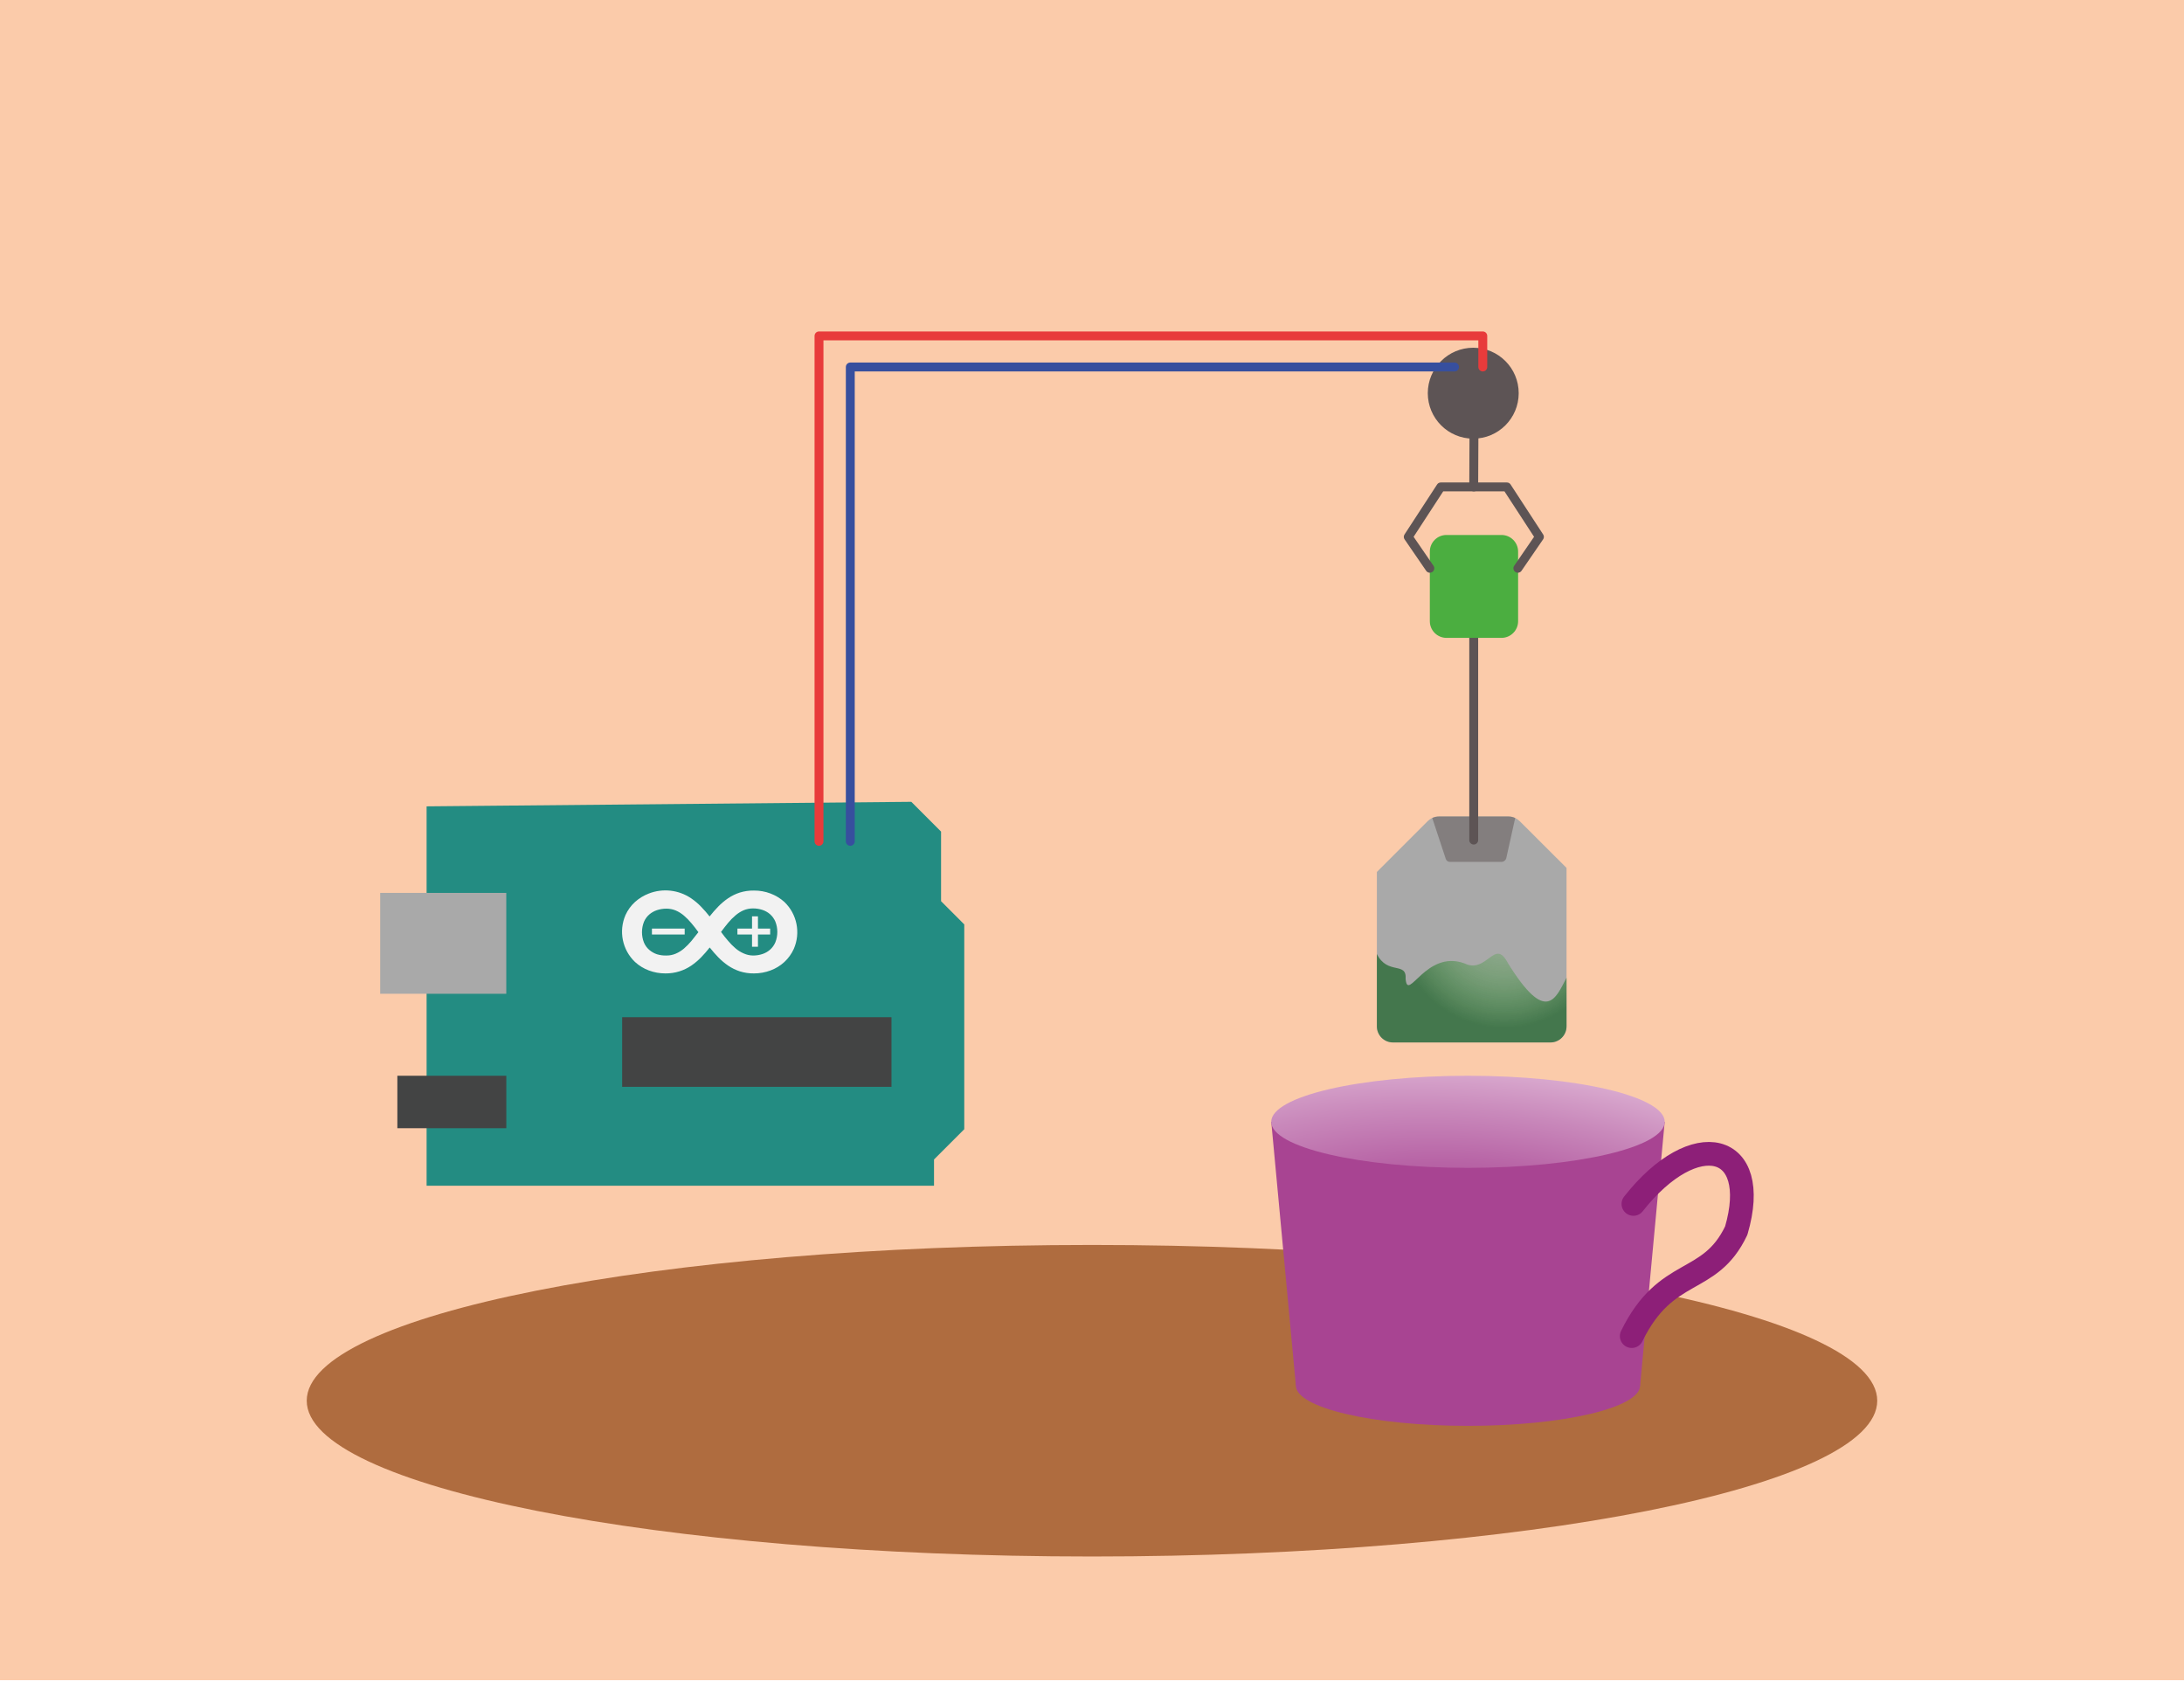
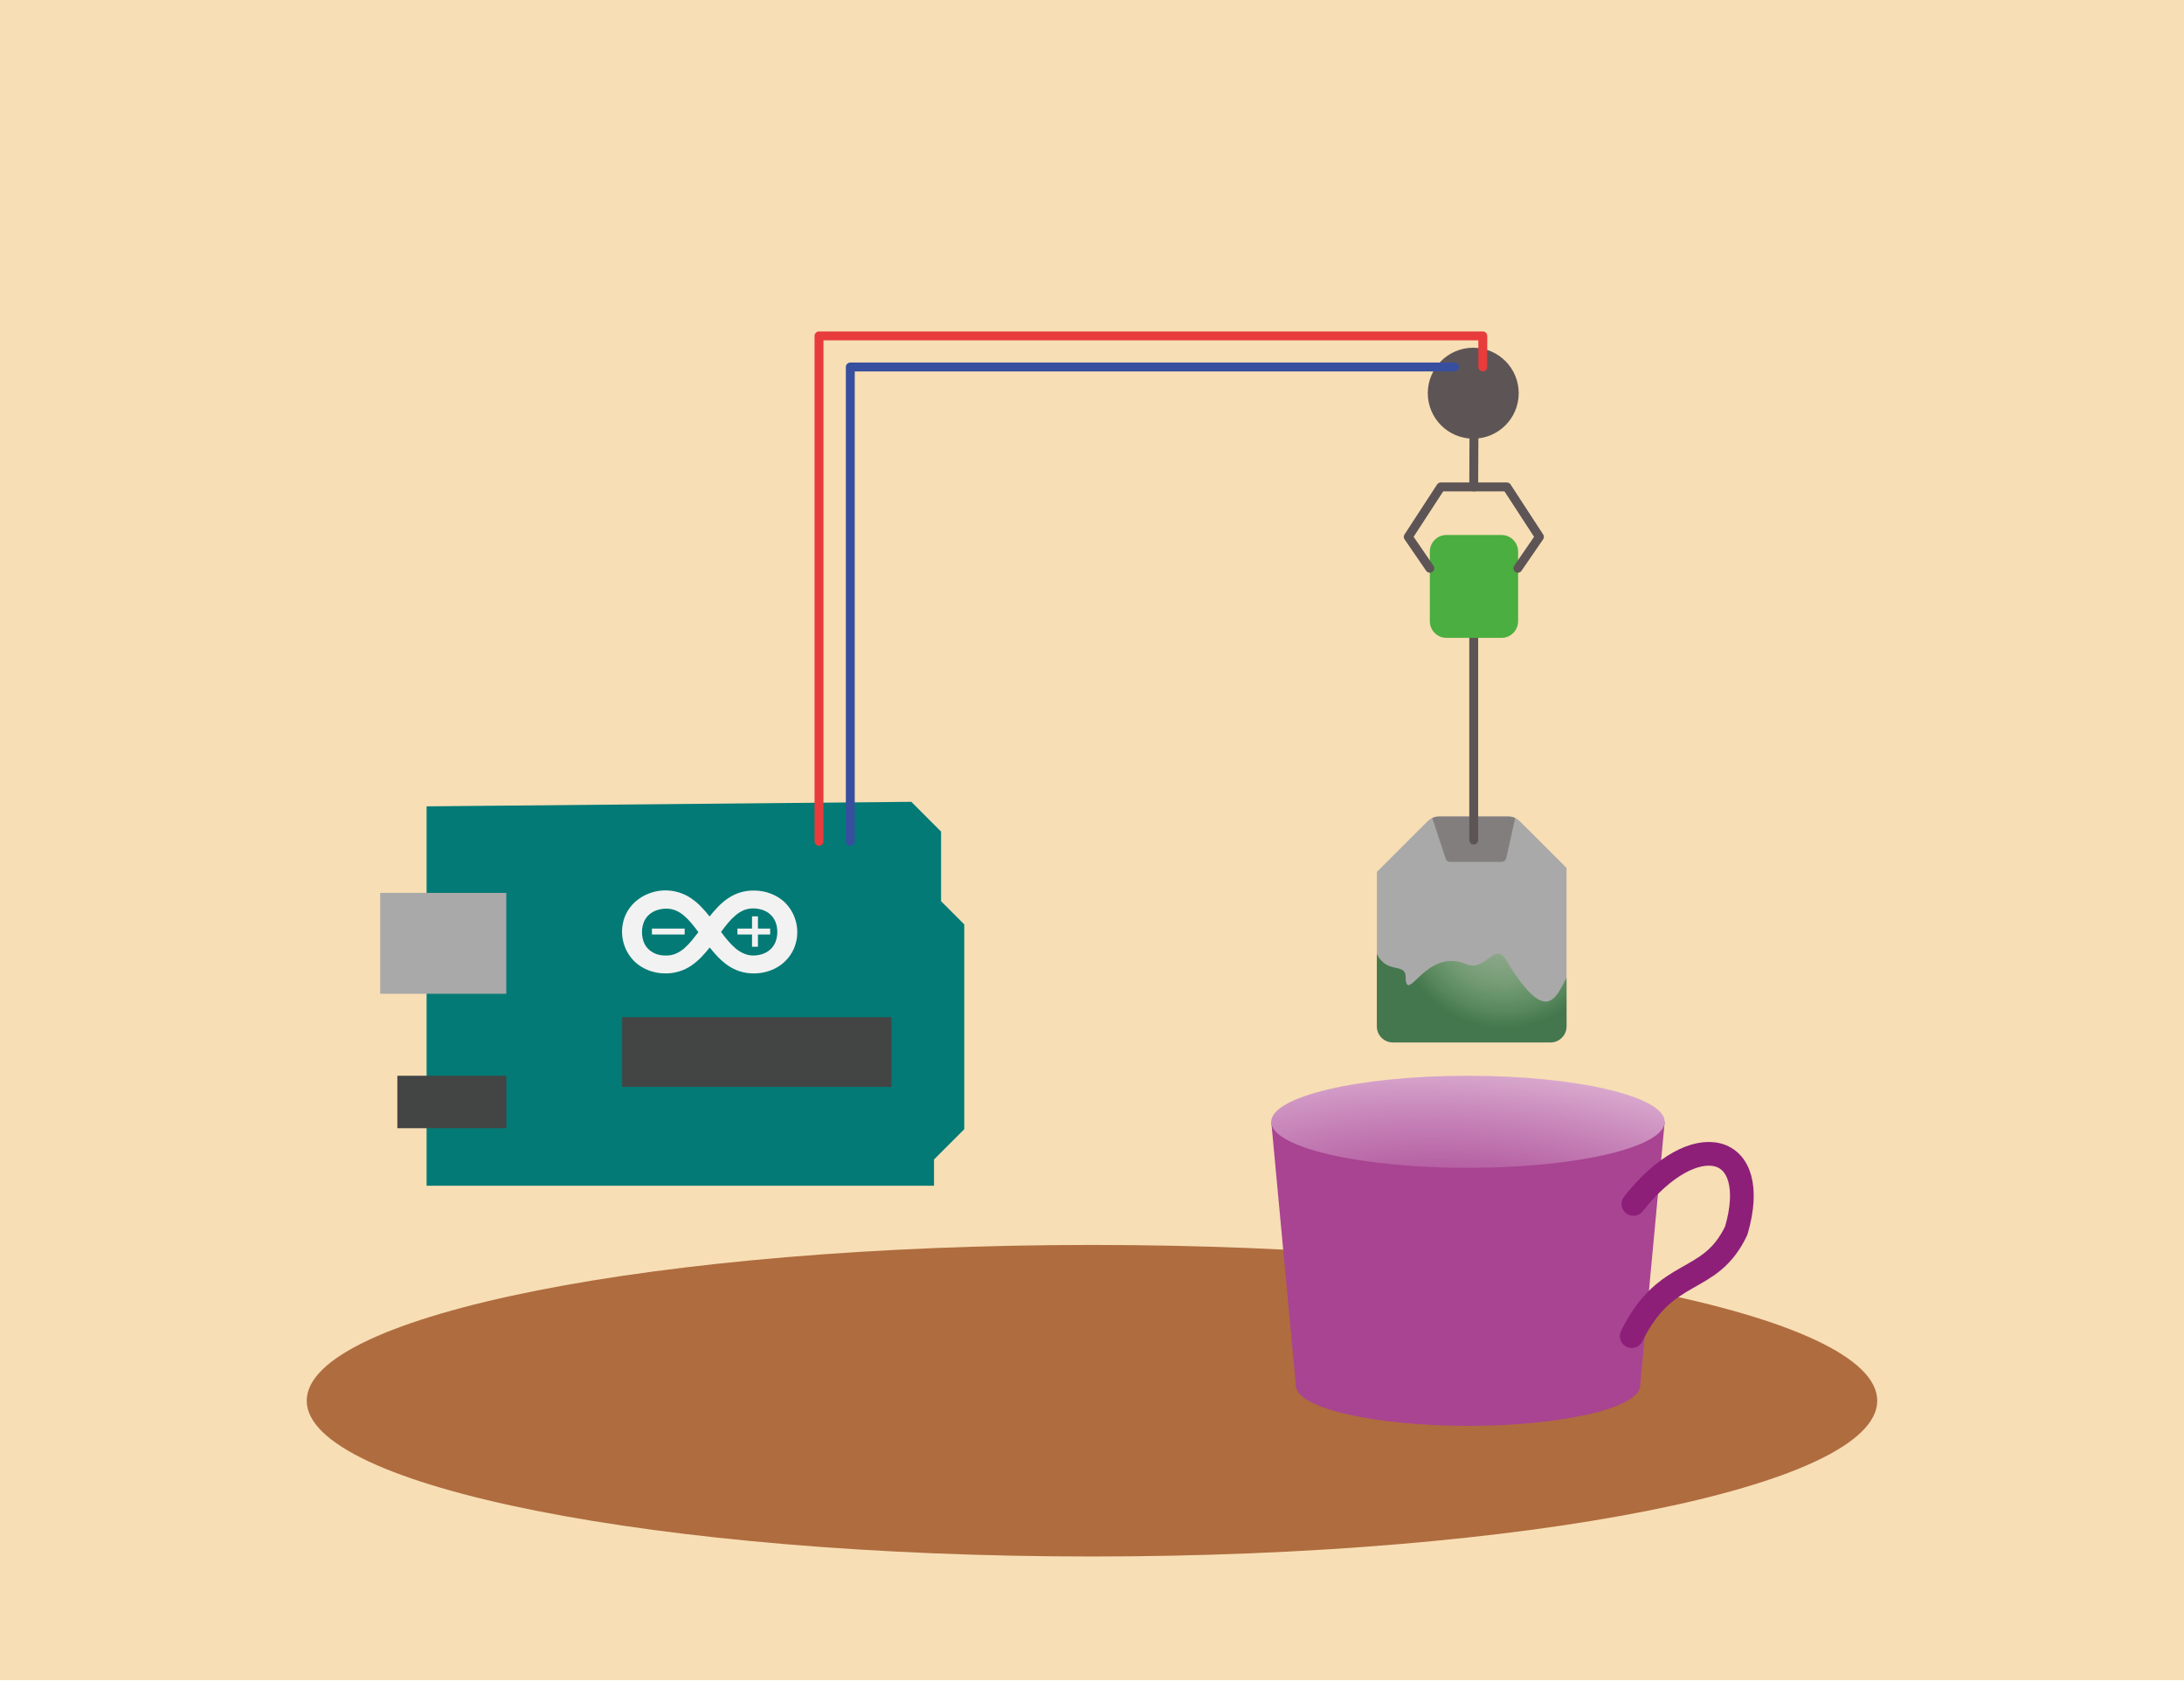
- <svg xmlns="http://www.w3.org/2000/svg" id="b0d3e3c7-ee47-4530-9e01-97d97962fb6c" data-name="teaCooker" viewBox="0 0 737.01 566.93">
+ <svg xmlns="http://www.w3.org/2000/svg" id="e275cb01-20f9-4e10-b584-206c5e3d7d38" data-name="teaCooker" viewBox="0 0 737.01 566.93">
  <defs>
-     <radialGradient id="b4cd5897-4a3c-445d-8e81-23c284e16a7d" cx="507.53" cy="310.38" r="42.11" gradientUnits="userSpaceOnUse">
+     <radialGradient id="bacc4720-9c2e-45fc-b7bf-3f7eeee1446d" cx="507.53" cy="310.38" r="42.11" gradientUnits="userSpaceOnUse">
      <stop offset="0" stop-color="#4bae40" stop-opacity="0.2" />
      <stop offset="0.18" stop-color="#47a63f" stop-opacity="0.29" />
      <stop offset="0.48" stop-color="#3d903c" stop-opacity="0.55" />
      <stop offset="0.84" stop-color="#2c6d36" stop-opacity="0.97" />
      <stop offset="0.87" stop-color="#2b6a36" />
    </radialGradient>
-     <radialGradient id="aa707ad8-e6f4-41dc-bfb5-ab567da51bc7" cx="491.66" cy="404.06" r="43.99" gradientTransform="matrix(0.06, -1.32, 3.32, 0.23, -875.31, 972.64)" gradientUnits="userSpaceOnUse">
+     <radialGradient id="a2756e7b-8dda-4726-bf92-db5bc79f37d5" cx="491.66" cy="404.06" r="43.99" gradientTransform="matrix(0.06, -1.32, 3.32, 0.23, -875.31, 972.64)" gradientUnits="userSpaceOnUse">
      <stop offset="0" stop-color="#a84492" />
      <stop offset="0.16" stop-color="#ac4c97" />
      <stop offset="0.41" stop-color="#b763a5" />
      <stop offset="0.72" stop-color="#c989bb" />
      <stop offset="1" stop-color="#dcafd2" />
    </radialGradient>
  </defs>
-   <g id="aa2bf3de-40d0-4a12-83f1-3b8602b1449e" data-name="Layer 20">
-     <rect width="737.01" height="566.93" fill="#fbcbaa" />
+   <g id="e3fcd781-c739-41e7-b8fb-b2c11f6d0152" data-name="Layer 20">
+     <rect width="737.01" height="566.93" fill="#f7deb5" />
    <ellipse cx="368.5" cy="472.63" rx="264.99" ry="52.56" fill="#af6c3f" />
  </g>
-   <polygon points="143.96 272.08 143.96 400.08 315.19 400.08 315.19 391.23 325.4 381.02 325.4 311.92 317.57 304.08 317.57 280.6 307.53 270.55 143.96 272.08" fill="#238c82" />
+   <polygon points="143.96 272.08 143.96 400.08 315.19 400.08 315.19 391.23 325.4 381.02 325.4 311.92 317.57 304.08 317.57 280.6 307.53 270.55 143.96 272.08" fill="#037a75" />
  <rect x="128.3" y="301.28" width="42.55" height="34.04" fill="#a9a9a9" />
  <rect x="134.09" y="362.98" width="36.77" height="17.7" fill="#434444" />
  <rect x="209.95" y="343.23" width="90.89" height="23.49" fill="#434444" />
  <path d="M254.44,300.49a15.42,15.42,0,0,1,5.58,1,14.74,14.74,0,0,1,4.67,2.84,14.13,14.13,0,0,1,3.18,15.86,13.84,13.84,0,0,1-3.18,4.41,14.07,14.07,0,0,1-4.67,2.85,15.84,15.84,0,0,1-5.58,1,15.24,15.24,0,0,1-4.78-.7,15.86,15.86,0,0,1-3.94-1.93,22.08,22.08,0,0,1-3.32-2.8,41.76,41.76,0,0,1-2.9-3.32,41.76,41.76,0,0,1-2.9,3.32,22.08,22.08,0,0,1-3.32,2.8,15.49,15.49,0,0,1-4,1.93,15.29,15.29,0,0,1-4.76.7,15.69,15.69,0,0,1-5.56-1,14.34,14.34,0,0,1-4.66-2.85,14.1,14.1,0,0,1-3.21-15.87,13.48,13.48,0,0,1,3.21-4.4,15,15,0,0,1,4.66-2.84,15.46,15.46,0,0,1,14.28,1.62,21.51,21.51,0,0,1,3.32,2.8,41.76,41.76,0,0,1,2.9,3.32,41.76,41.76,0,0,1,2.9-3.32,21.51,21.51,0,0,1,3.32-2.8,15.52,15.52,0,0,1,3.94-1.93A15.23,15.23,0,0,1,254.44,300.49Zm-29.55,21.92a7.89,7.89,0,0,0,3.16-.63,10.92,10.92,0,0,0,2.76-1.72,21.34,21.34,0,0,0,2.49-2.53c.81-1,1.6-2,2.38-3-.78-1.08-1.57-2.1-2.38-3.05a20.6,20.6,0,0,0-2.49-2.53,11,11,0,0,0-2.76-1.73,8.06,8.06,0,0,0-3.16-.62,10,10,0,0,0-3.18.5,7.61,7.61,0,0,0-2.61,1.47,6.73,6.73,0,0,0-1.79,2.47,9.53,9.53,0,0,0,0,7,6.65,6.65,0,0,0,1.79,2.47,7.64,7.64,0,0,0,2.61,1.48A10,10,0,0,0,224.89,322.41Zm29.22,0a10,10,0,0,0,3.18-.5,7.45,7.45,0,0,0,2.59-1.48,7,7,0,0,0,1.77-2.47,9.53,9.53,0,0,0,0-7,7,7,0,0,0-1.77-2.47,7.43,7.43,0,0,0-2.59-1.47,10,10,0,0,0-3.18-.5,8.1,8.1,0,0,0-3.16.62,10.74,10.74,0,0,0-2.75,1.73,20,20,0,0,0-2.5,2.53c-.8.95-1.6,2-2.38,3.05.78,1.08,1.58,2.09,2.38,3a20.66,20.66,0,0,0,2.5,2.53,10.7,10.7,0,0,0,2.75,1.72A7.92,7.92,0,0,0,254.11,322.41Z" fill="#f2f2f2" />
  <line x1="248.85" y1="314.32" x2="259.9" y2="314.32" fill="none" stroke="#f2f2f2" stroke-miterlimit="10" stroke-width="2" />
  <line x1="254.78" y1="309.19" x2="254.78" y2="319.45" fill="none" stroke="#f2f2f2" stroke-miterlimit="10" stroke-width="2" />
  <line x1="220" y1="314.32" x2="231.05" y2="314.32" fill="none" stroke="#f2f2f2" stroke-miterlimit="10" stroke-width="2" />
  <path d="M528.64,292.85v53.46a5.43,5.43,0,0,1-5.43,5.43H470.07a5.43,5.43,0,0,1-5.43-5.43v-52.1l17.13-17.13a5.34,5.34,0,0,1,1.55-1.08,5.43,5.43,0,0,1,2.29-.51H509a5.43,5.43,0,0,1,2.29.51,5.34,5.34,0,0,1,1.55,1.08Z" fill="#a9a9a9" />
-   <path d="M528.64,329.9v16.41a5.43,5.43,0,0,1-5.43,5.43H470.07a5.43,5.43,0,0,1-5.43-5.43V321.9c3.6,7.23,10.12,2.42,9.7,8.4.68,8.05,6.81-9.87,19.75-5.28,7.8,3.83,10.21-8.85,14.8,0C521.75,345.75,524.92,337,528.64,329.9Z" opacity="0.8" fill="url(#b4cd5897-4a3c-445d-8e81-23c284e16a7d)" />
+   <path d="M528.64,329.9v16.41a5.43,5.43,0,0,1-5.43,5.43H470.07a5.43,5.43,0,0,1-5.43-5.43V321.9c3.6,7.23,10.12,2.42,9.7,8.4.68,8.05,6.81-9.87,19.75-5.28,7.8,3.83,10.21-8.85,14.8,0C521.75,345.75,524.92,337,528.64,329.9Z" opacity="0.8" fill="url(#bacc4720-9c2e-45fc-b7bf-3f7eeee1446d)" />
  <path d="M511.32,276l-3,13.51a1.67,1.67,0,0,1-1.62,1.3H489.23a1.41,1.41,0,0,1-1.34-1L483.32,276a5.43,5.43,0,0,1,2.29-.51H509A5.43,5.43,0,0,1,511.32,276Z" fill="#5d5454" opacity="0.5" />
  <line x1="497.32" y1="283.46" x2="497.32" y2="205.36" fill="none" stroke="#5d5455" stroke-linecap="round" stroke-linejoin="round" stroke-width="3" />
  <rect x="482.51" y="180.51" width="29.79" height="34.72" rx="5.62" fill="#4bae40" />
  <polyline points="482.51 191.75 475.23 181.15 486.21 164.3 497.4 164.3" fill="none" stroke="#5d5455" stroke-linecap="round" stroke-linejoin="round" stroke-width="3" />
  <polyline points="512.21 191.75 519.49 181.15 508.51 164.3 497.32 164.3 497.4 146.47" fill="none" stroke="#5d5455" stroke-linecap="round" stroke-linejoin="round" stroke-width="3" />
  <circle cx="497.16" cy="132.67" r="13.84" fill="#5d5455" stroke="#5d5455" stroke-linecap="round" stroke-linejoin="round" stroke-width="3" />
  <polyline points="490.85 123.83 286.94 123.83 286.94 283.89" fill="none" stroke="#374f9e" stroke-linecap="round" stroke-linejoin="round" stroke-width="3" />
  <polyline points="500.38 123.83 500.38 113.34 276.38 113.34 276.38 283.89" fill="none" stroke="#e83b3b" stroke-linecap="round" stroke-linejoin="round" stroke-width="3" />
-   <g id="a535cbfc-d417-4fe8-8bff-d3b00d638b37" data-name="Layer 19">
+   <g id="b6b01fb2-65bb-45ef-b5b9-b7d2228ee388" data-name="Layer 19">
    <ellipse cx="495.38" cy="467.51" rx="58.09" ry="13.6" fill="#a84492" />
    <polygon points="429 378.52 437.3 467.51 553.47 467.51 561.77 378.52 429 378.52" fill="#a84492" />
-     <ellipse cx="495.38" cy="378.52" rx="66.39" ry="15.54" fill="url(#aa707ad8-e6f4-41dc-bfb5-ab567da51bc7)" />
+     <ellipse cx="495.38" cy="378.52" rx="66.39" ry="15.54" fill="url(#a2756e7b-8dda-4726-bf92-db5bc79f37d5)" />
    <path d="M551.21,406.23c20.78-26.42,43.37-20.72,34.7,9-9,18.93-23.58,11.72-35.27,35.6" fill="none" stroke="#8d1f78" stroke-linecap="round" stroke-linejoin="round" stroke-width="8" />
  </g>
</svg>
